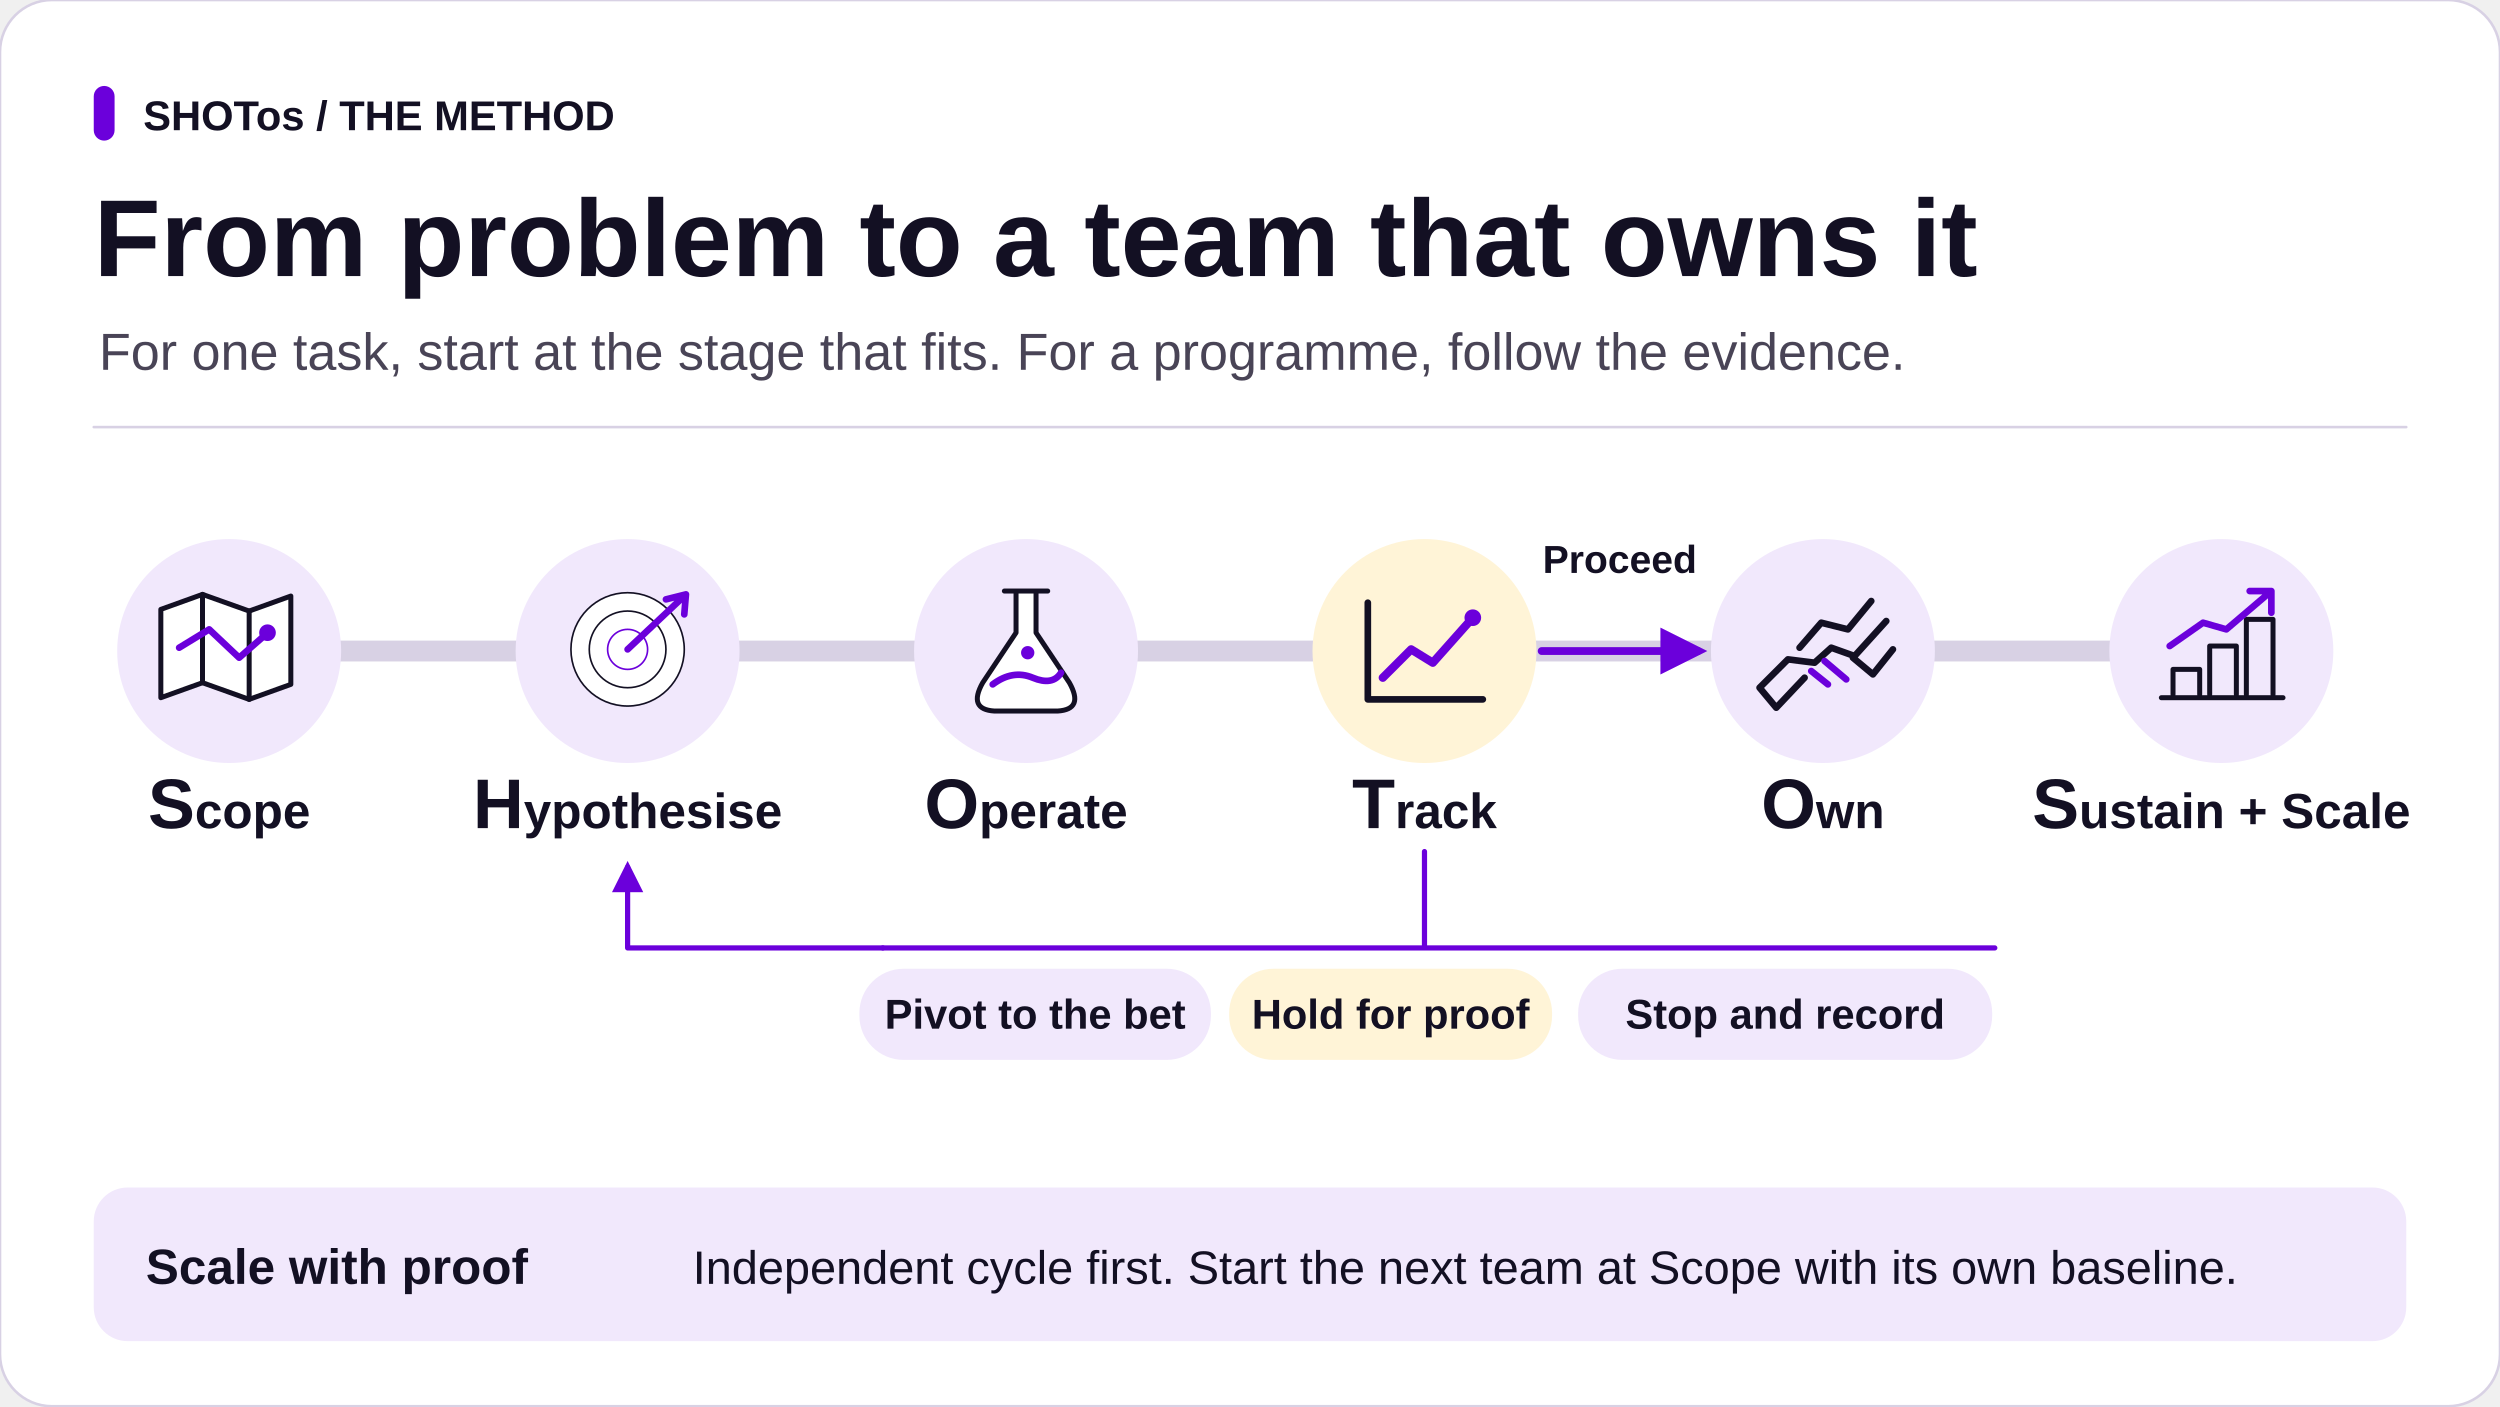
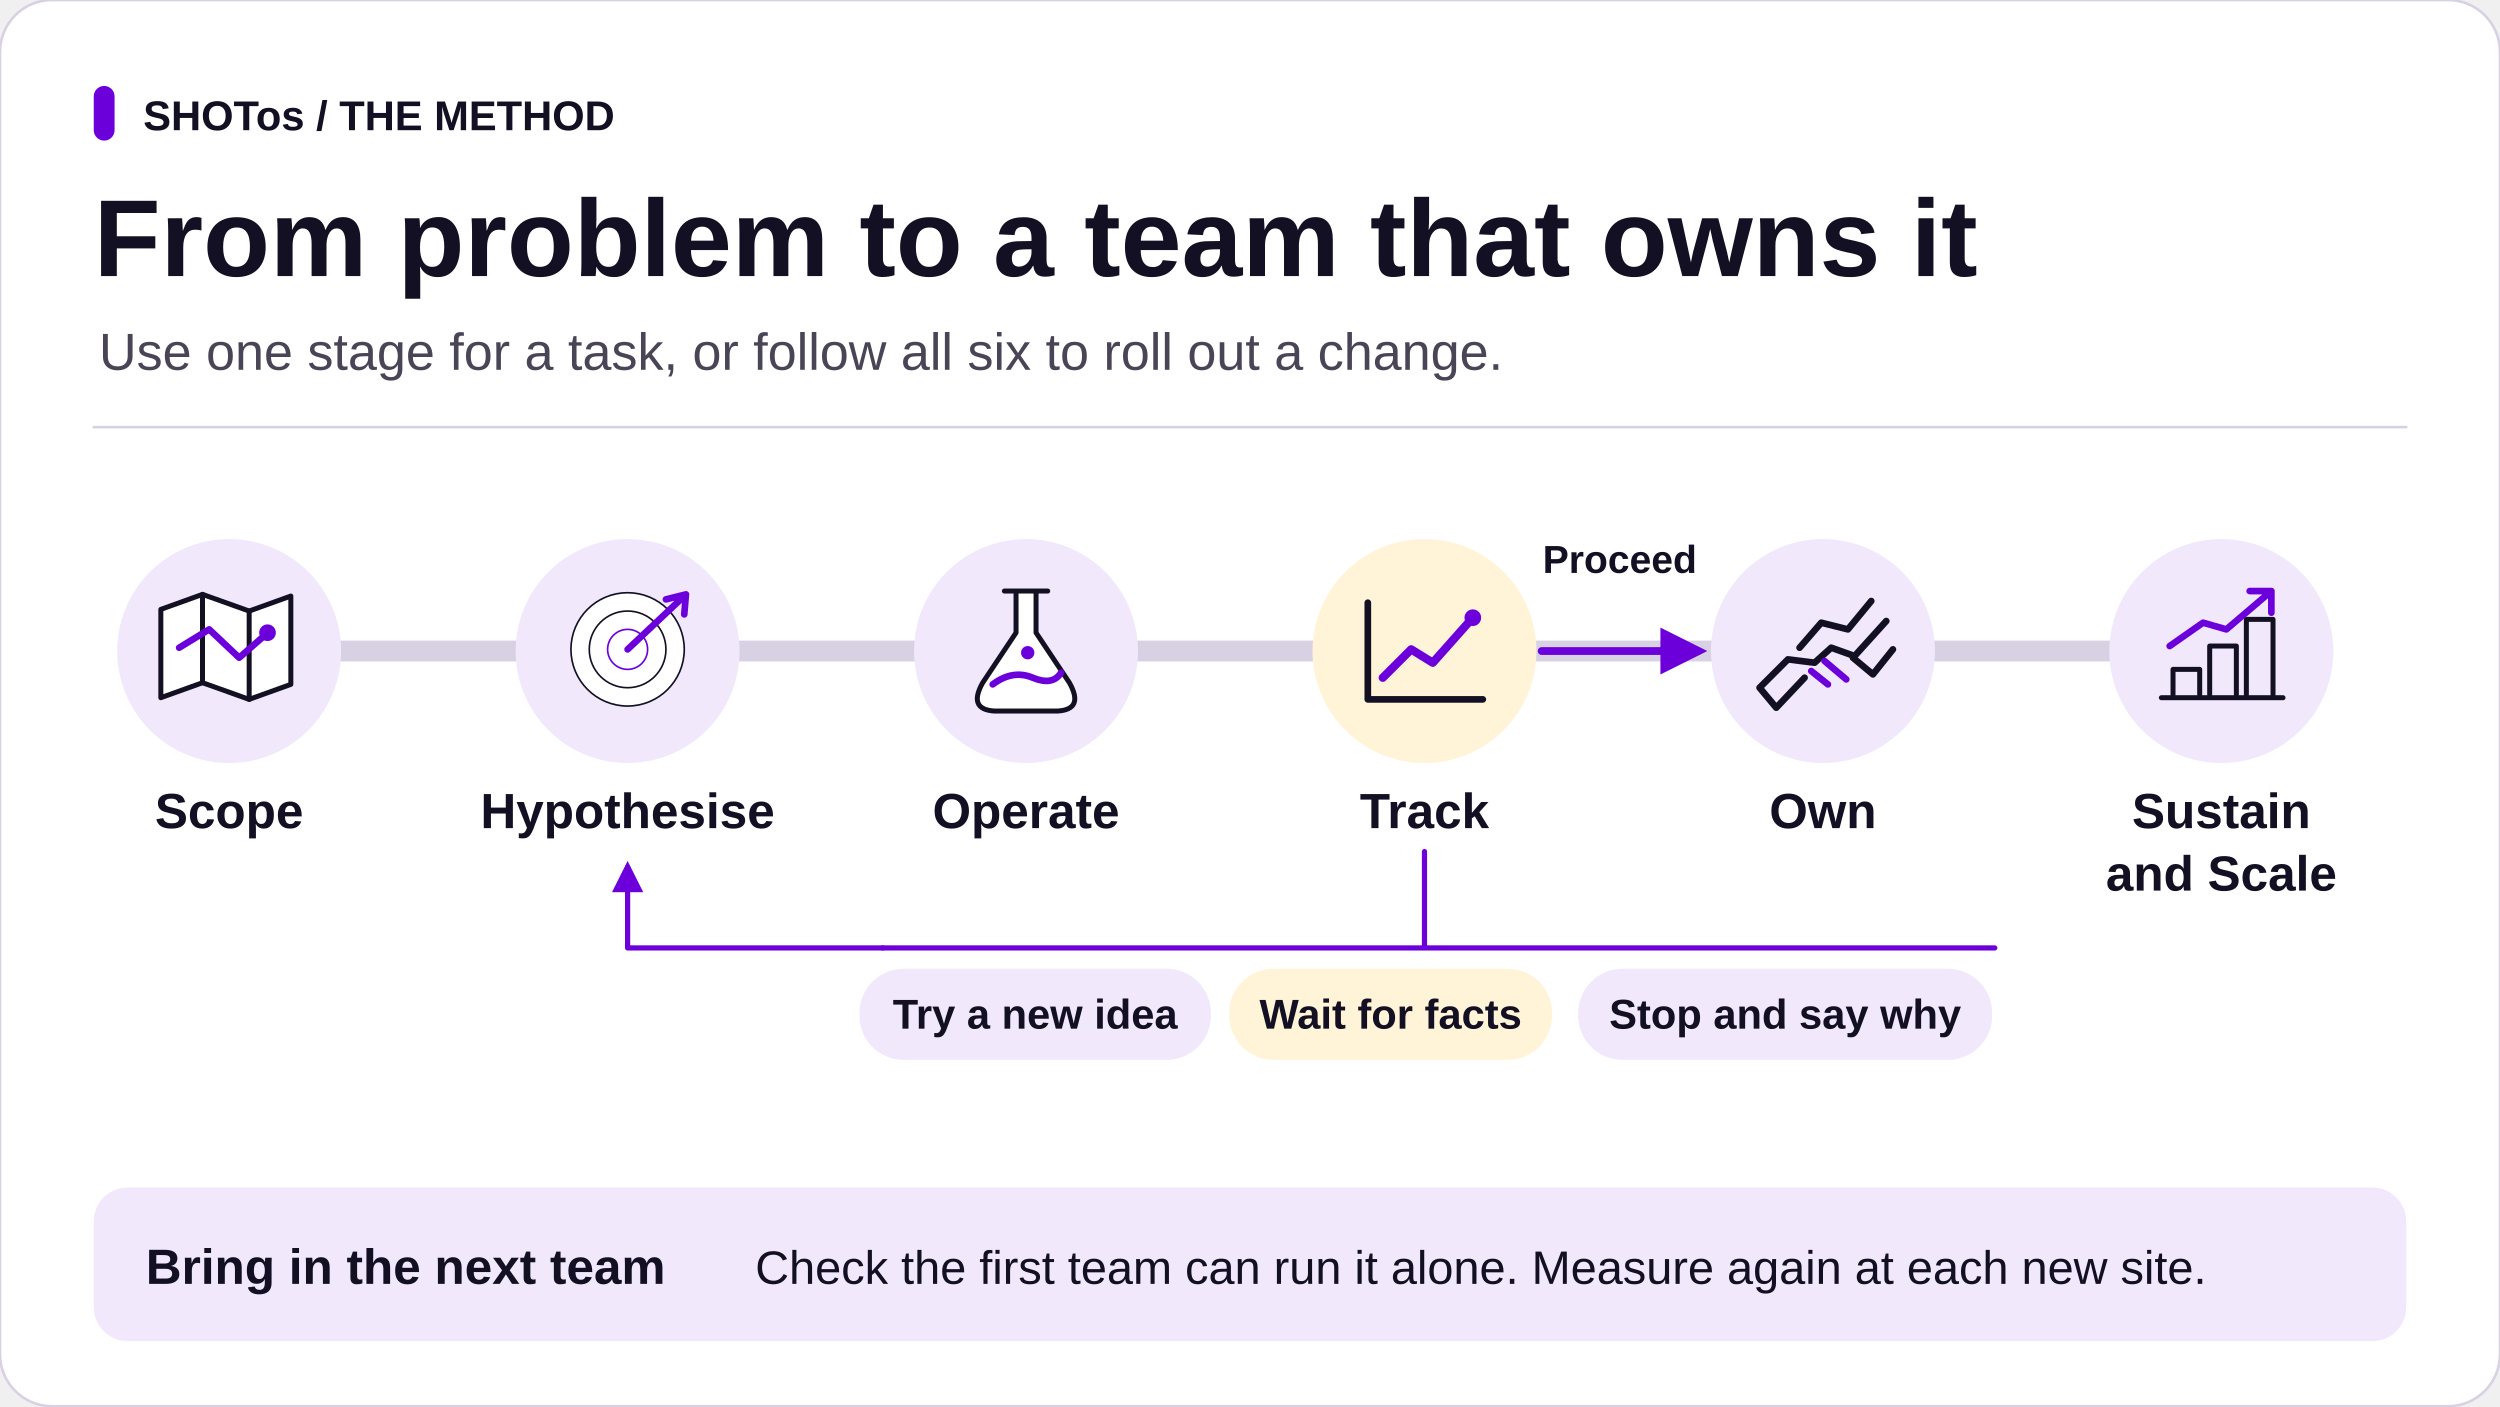
<svg xmlns="http://www.w3.org/2000/svg" viewBox="0 0 960 540" role="img" aria-labelledby="title desc">
  <defs>
    <marker id="arrow" viewBox="0 0 10 10" refX="8" refY="5" markerWidth="6" markerHeight="6" orient="auto-start-reverse">
      <path d="M0 0l10 5-10 5z" fill="#131023" />
    </marker>
    <marker id="violet" viewBox="0 0 10 10" refX="8" refY="5" markerWidth="6" markerHeight="6" orient="auto-start-reverse">
      <path d="M0 0l10 5-10 5z" fill="#6B00DB" />
    </marker>
  </defs>
  <rect x="0" y="0" width="960" height="540" fill="white" stroke="#d8d1e4" rx="20" />
  <rect x="36" y="33" width="8" height="21" fill="#6B00DB" stroke="none" rx="4" />
  <text x="55" y="50" font-family="Poppins,Arial,sans-serif" font-size="16" fill="#131023" text-anchor="start" font-weight="700">SHOTos / THE METHOD</text>
  <text x="36" y="106" font-family="Poppins,Arial,sans-serif" font-size="42" fill="#131023" text-anchor="start" font-weight="700">From problem to a team that owns it</text>
-   <text x="38" y="142" font-family="Montserrat,Arial,sans-serif" font-size="20" fill="#494456" text-anchor="start" font-weight="400">For one task, start at the stage that fits. For a programme, follow the evidence.</text>
+   <text x="38" y="142" font-family="Montserrat,Arial,sans-serif" font-size="20" fill="#494456" text-anchor="start" font-weight="400">Use one stage for a task, or follow all six to roll out a change.</text>
  <path d="M36 164H924" fill="none" stroke="#d8d1e4" stroke-width="1" stroke-linecap="round" stroke-linejoin="round" />
  <path d="M78 250H880" fill="none" stroke="#d8d1e4" stroke-width="8" stroke-linecap="round" stroke-linejoin="round" />
  <circle cx="88" cy="250" r="43" fill="#f1e8fc" stroke="none" />
  <g transform="translate(56 218) scale(0.64)">
    <path d="M9 25l25-9 28 10 25-9v53l-25 9-28-10-25 9z" fill="white" stroke="#131023" stroke-width="3" stroke-linecap="round" stroke-linejoin="round" />
    <path d="M34 16v53m28-43v53" fill="none" stroke="#131023" stroke-width="3" stroke-linecap="round" stroke-linejoin="round" />
    <path d="M20 48l18-11 18 17 16-14" fill="none" stroke="#6B00DB" stroke-width="4" stroke-linecap="round" stroke-linejoin="round" />
    <circle cx="73" cy="39" r="5" fill="#6B00DB" stroke="none" />
  </g>
-   <text x="88" y="318" font-family="Poppins,Arial,sans-serif" font-size="19" fill="#131023" text-anchor="middle" font-weight="700">
-     <tspan font-size="27">S</tspan>cope</text>
+   <text x="88" y="318" font-family="Poppins,Arial,sans-serif" font-size="19" fill="#131023" text-anchor="middle" font-weight="700">Scope</text>
  <circle cx="241" cy="250" r="43" fill="#f1e8fc" stroke="none" />
  <g transform="translate(209 218) scale(0.64)">
    <circle cx="50" cy="49" r="34" fill="white" stroke="#131023" />
    <circle cx="50" cy="49" r="23" fill="none" stroke="#131023" />
    <circle cx="50" cy="49" r="12" fill="none" stroke="#6B00DB" />
    <path d="M50 49l35-33m-12 3 12-3-1 12" fill="none" stroke="#6B00DB" stroke-width="4" stroke-linecap="round" stroke-linejoin="round" />
  </g>
-   <text x="241" y="318" font-family="Poppins,Arial,sans-serif" font-size="19" fill="#131023" text-anchor="middle" font-weight="700">
-     <tspan font-size="27">H</tspan>ypothesise</text>
+   <text x="241" y="318" font-family="Poppins,Arial,sans-serif" font-size="19" fill="#131023" text-anchor="middle" font-weight="700">Hypothesise</text>
  <circle cx="394" cy="250" r="43" fill="#f1e8fc" stroke="none" />
  <g transform="translate(362 218) scale(0.64)">
    <path d="M37 14h26m-19 0v25L24 69q-9 16 7 17h38q16-1 7-17L56 39V14" fill="white" stroke="#131023" stroke-width="3" stroke-linecap="round" stroke-linejoin="round" />
    <path d="M30 70q12-9 24-4t17-3" fill="none" stroke="#6B00DB" stroke-width="4" stroke-linecap="round" stroke-linejoin="round" />
    <circle cx="51" cy="51" r="4" fill="#6B00DB" stroke="none" />
  </g>
-   <text x="394" y="318" font-family="Poppins,Arial,sans-serif" font-size="19" fill="#131023" text-anchor="middle" font-weight="700">
-     <tspan font-size="27">O</tspan>perate</text>
+   <text x="394" y="318" font-family="Poppins,Arial,sans-serif" font-size="19" fill="#131023" text-anchor="middle" font-weight="700">Operate</text>
  <circle cx="547" cy="250" r="43" fill="#fff4d7" stroke="none" />
  <g transform="translate(515 218) scale(0.64)">
    <path d="M16 21v58h69" fill="none" stroke="#131023" stroke-width="4" stroke-linecap="round" stroke-linejoin="round" />
    <path d="M25 66l17-17 13 8 24-27" fill="none" stroke="#6B00DB" stroke-width="5" stroke-linecap="round" stroke-linejoin="round" />
    <circle cx="79" cy="30" r="5" fill="#6B00DB" stroke="none" />
  </g>
-   <text x="547" y="318" font-family="Poppins,Arial,sans-serif" font-size="19" fill="#131023" text-anchor="middle" font-weight="700">
-     <tspan font-size="27">T</tspan>rack</text>
+   <text x="547" y="318" font-family="Poppins,Arial,sans-serif" font-size="19" fill="#131023" text-anchor="middle" font-weight="700">Track</text>
  <circle cx="700" cy="250" r="43" fill="#f1e8fc" stroke="none" />
  <g transform="translate(668 218) scale(0.64)">
    <path d="M12 72l17-17 16 2 10-9 14 5 19-21m-76 40 10 12 17-18m29-12 12 10 12-15m-56-1 13-15 16 4 14-17" fill="none" stroke="#131023" stroke-width="4" stroke-linecap="round" stroke-linejoin="round" />
    <path d="M43 62l10 8m-2-14 13 11" fill="none" stroke="#6B00DB" stroke-width="4" stroke-linecap="round" stroke-linejoin="round" />
  </g>
-   <text x="700" y="318" font-family="Poppins,Arial,sans-serif" font-size="19" fill="#131023" text-anchor="middle" font-weight="700">
-     <tspan font-size="27">O</tspan>wn</text>
+   <text x="700" y="318" font-family="Poppins,Arial,sans-serif" font-size="19" fill="#131023" text-anchor="middle" font-weight="700">Own</text>
  <circle cx="853" cy="250" r="43" fill="#f1e8fc" stroke="none" />
  <g transform="translate(821 218) scale(0.64)">
    <path d="M21 76V61h16v15m6 0V47h16v29m6 0V31h16v45M14 78h73" fill="none" stroke="#131023" stroke-width="3" stroke-linecap="round" stroke-linejoin="round" />
    <path d="M19 47l20-14 14 4 27-23m-13 0h13v13" fill="none" stroke="#6B00DB" stroke-width="4" stroke-linecap="round" stroke-linejoin="round" />
  </g>
-   <text x="853" y="318" font-family="Poppins,Arial,sans-serif" font-size="19" fill="#131023" text-anchor="middle" font-weight="700">
-     <tspan font-size="27">S</tspan>ustain + Scale</text>
+   <text x="853" y="318" font-family="Poppins,Arial,sans-serif" font-size="19" fill="#131023" text-anchor="middle" font-weight="700">Sustain</text>
+   <text x="853" y="342" font-family="Poppins,Arial,sans-serif" font-size="19" fill="#131023" text-anchor="middle" font-weight="700">and Scale</text>
  <path d="M592 250H652" fill="none" stroke="#6B00DB" stroke-width="3" stroke-linecap="round" stroke-linejoin="round" marker-end="url(#violet)" />
  <text x="622" y="220" font-family="Poppins,Arial,sans-serif" font-size="15" fill="#131023" text-anchor="middle" font-weight="700">Proceed</text>
  <path d="M547 327V364H339m208 0h219" fill="none" stroke="#6B00DB" stroke-width="2" stroke-linecap="round" stroke-linejoin="round" />
  <path d="M339 364H241V333" fill="none" stroke="#6B00DB" stroke-width="2" stroke-linecap="round" stroke-linejoin="round" marker-end="url(#violet)" />
  <rect x="330" y="372" width="135" height="35" fill="#f1e8fc" stroke="none" rx="17" />
-   <text x="397.5" y="395" font-family="Poppins,Arial,sans-serif" font-size="16" fill="#131023" text-anchor="middle" font-weight="700">Pivot to the bet</text>
+   <text x="397.5" y="395" font-family="Poppins,Arial,sans-serif" font-size="16" fill="#131023" text-anchor="middle" font-weight="700">Try a new idea</text>
  <rect x="472" y="372" width="124" height="35" fill="#fff4d7" stroke="none" rx="17" />
-   <text x="534.0" y="395" font-family="Poppins,Arial,sans-serif" font-size="16" fill="#131023" text-anchor="middle" font-weight="700">Hold for proof</text>
+   <text x="534.0" y="395" font-family="Poppins,Arial,sans-serif" font-size="16" fill="#131023" text-anchor="middle" font-weight="700">Wait for facts</text>
  <rect x="606" y="372" width="159" height="35" fill="#f1e8fc" stroke="none" rx="17" />
-   <text x="685.5" y="395" font-family="Poppins,Arial,sans-serif" font-size="16" fill="#131023" text-anchor="middle" font-weight="700">Stop and record</text>
+   <text x="685.5" y="395" font-family="Poppins,Arial,sans-serif" font-size="16" fill="#131023" text-anchor="middle" font-weight="700">Stop and say why</text>
  <rect x="36" y="456" width="888" height="59" fill="#f1e8fc" stroke="none" rx="13" />
-   <text x="56" y="493" font-family="Poppins,Arial,sans-serif" font-size="19" fill="#131023" text-anchor="start" font-weight="700">Scale with proof</text>
-   <text x="266" y="493" font-family="Montserrat,Arial,sans-serif" font-size="18" fill="#131023" text-anchor="start" font-weight="400">Independent cycle first. Start the next team at Scope with its own baseline.</text>
+   <text x="56" y="493" font-family="Poppins,Arial,sans-serif" font-size="19" fill="#131023" text-anchor="start" font-weight="700">Bring in the next team</text>
+   <text x="290" y="493" font-family="Montserrat,Arial,sans-serif" font-size="18" fill="#131023" text-anchor="start" font-weight="400">Check the first team can run it alone. Measure again at each new site.</text>
</svg>
